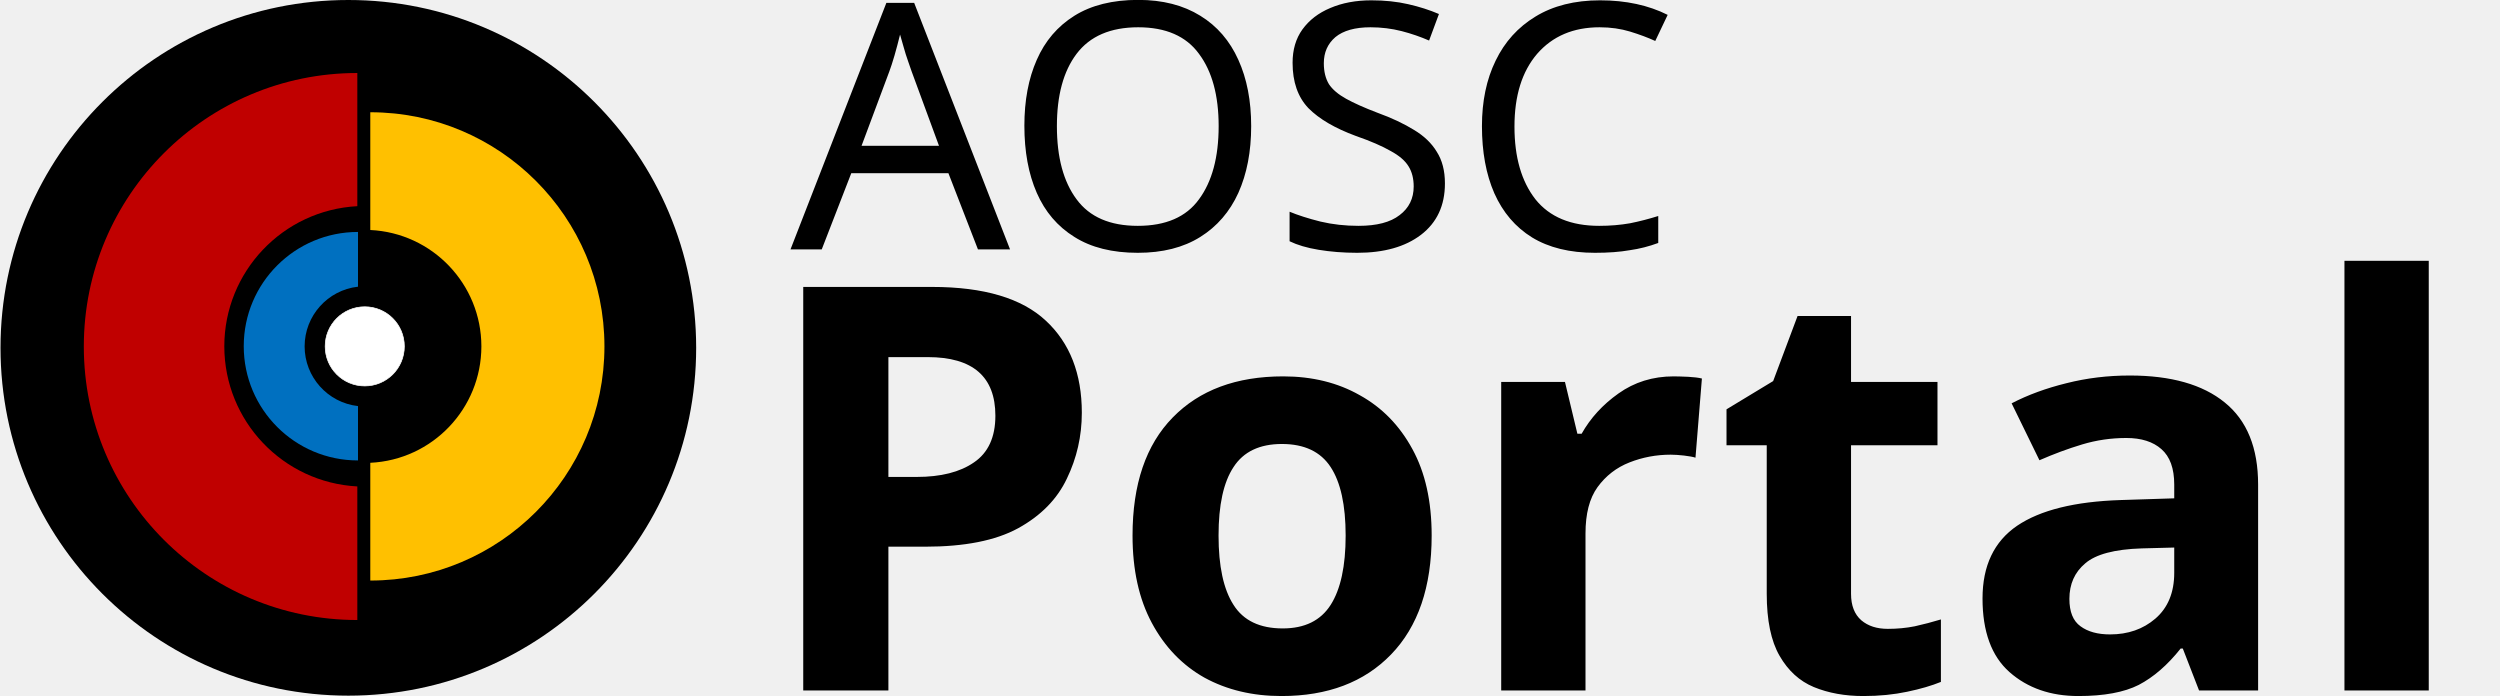
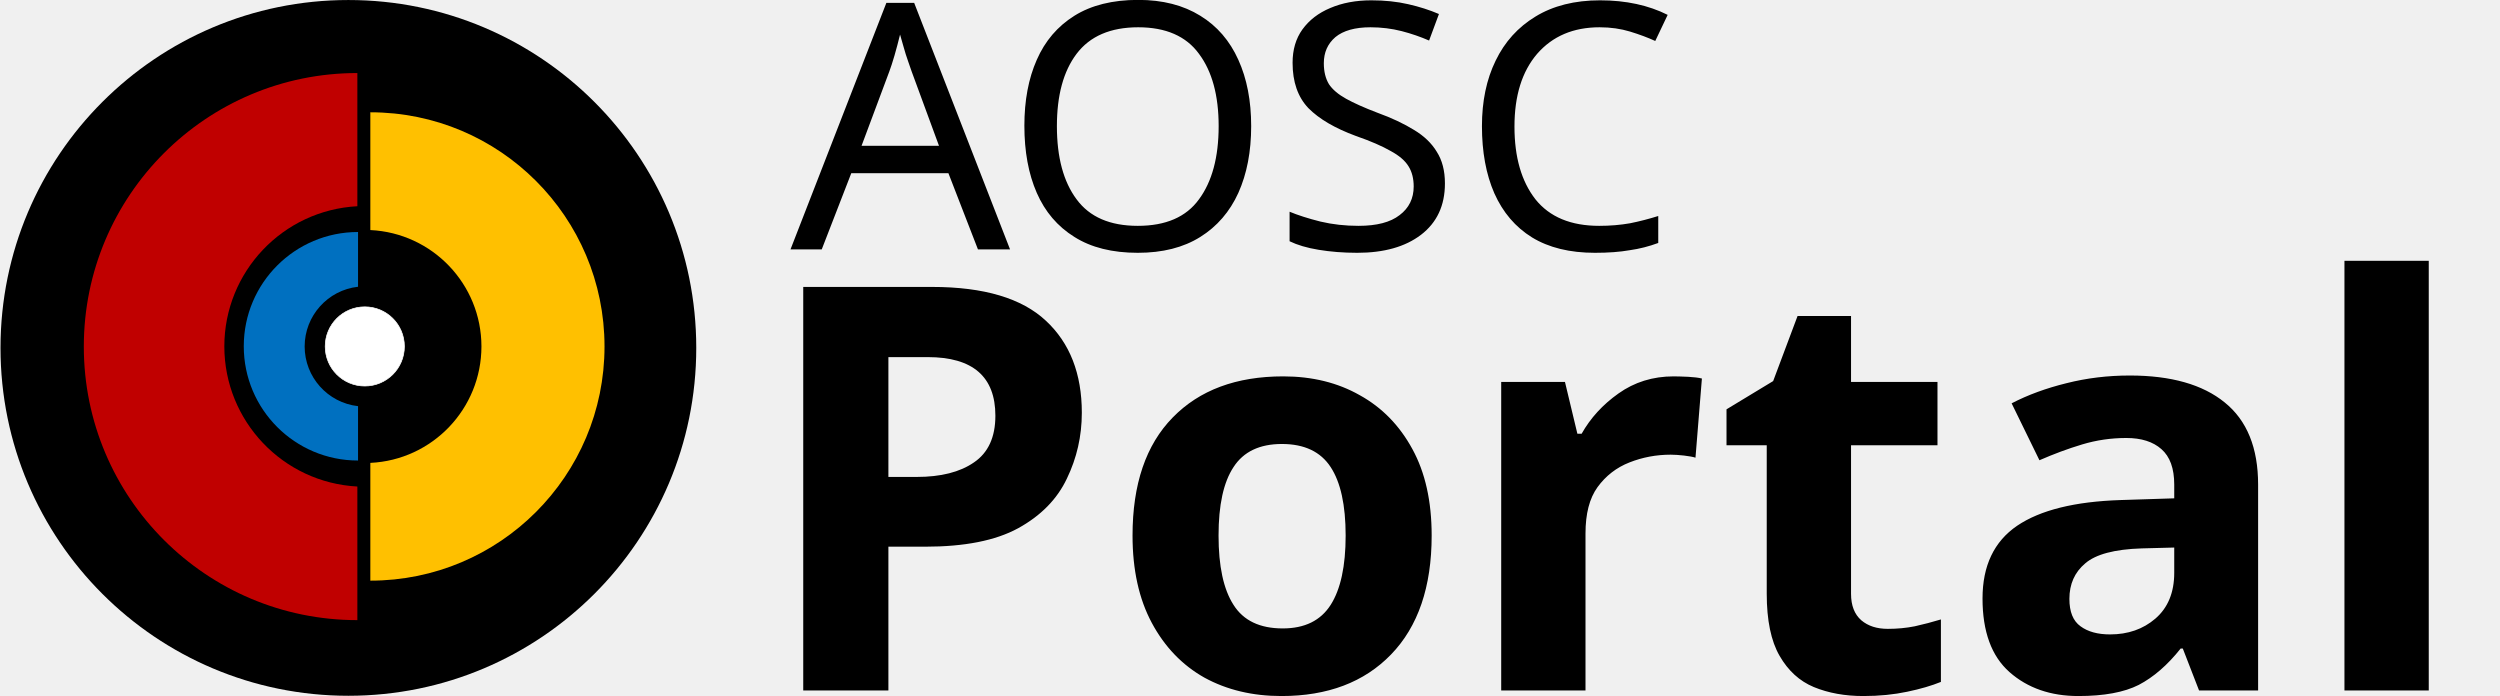
- <svg xmlns="http://www.w3.org/2000/svg" width="345" height="96" viewBox="0 0 91.281 25.4" version="1.1" id="svg645">
-   <defs id="defs642" />
-   <g id="layer1">
-     <g id="g1245" transform="matrix(0.0267261,0,0,0.0267261,-0.68651,-2.062488)">
-       <circle style="color:#000000;display:inline;overflow:visible;visibility:visible;opacity:1;fill:#000000;fill-opacity:1;fill-rule:nonzero;stroke:none;stroke-width:2.299;stroke-linejoin:miter;stroke-miterlimit:4;stroke-dasharray:none;stroke-dashoffset:0;stroke-opacity:1;marker:none;enable-background:accumulate" id="path8317" cx="501.58" cy="552.362" r="475.191" />
-       <circle r="54.066" cy="550.362" cx="524" id="circle8306" style="color:#000000;display:inline;overflow:visible;visibility:visible;opacity:1;fill:#ffffff;fill-opacity:1;fill-rule:nonzero;stroke:#ffffff;stroke-width:0.964;stroke-linejoin:miter;stroke-miterlimit:4;stroke-dasharray:none;stroke-dashoffset:0;stroke-opacity:1;marker:none;enable-background:accumulate" />
-       <path style="color:#000000;display:inline;overflow:visible;visibility:visible;opacity:1;fill:#c00000;fill-opacity:1;fill-rule:nonzero;stroke:none;stroke-width:4.751;stroke-linejoin:miter;stroke-miterlimit:4;stroke-dasharray:none;stroke-dashoffset:0;stroke-opacity:1;marker:none;enable-background:accumulate" d="M 513.842,176.915 A 373.653,373.653 0 0 0 140.189,550.567 373.653,373.653 0 0 0 513.842,924.22 V 741.725 A 191.872,191.872 0 0 1 332.129,550.362 191.872,191.872 0 0 1 513.842,358.85 Z" id="circle8373" />
-       <path style="color:#000000;display:inline;overflow:visible;visibility:visible;opacity:1;fill:#0070c0;fill-opacity:1;fill-rule:nonzero;stroke:none;stroke-width:4.751;stroke-linejoin:miter;stroke-miterlimit:4;stroke-dasharray:none;stroke-dashoffset:0;stroke-opacity:1;marker:none;enable-background:accumulate" d="M 514.768,394.052 A 156.085,156.085 0 0 0 358.684,550.138 156.085,156.085 0 0 0 514.768,706.222 v -74.271 a 82.154,82.154 0 0 1 -72.922,-81.588 82.154,82.154 0 0 1 72.922,-81.533 z" id="path8382" />
-       <path style="color:#000000;display:inline;overflow:visible;visibility:visible;opacity:1;fill:#ffc000;fill-opacity:1;fill-rule:nonzero;stroke:none;stroke-width:4.751;stroke-linejoin:miter;stroke-miterlimit:4;stroke-dasharray:none;stroke-dashoffset:0;stroke-opacity:1;marker:none;enable-background:accumulate" d="M 531.568,230.53 V 391.403 A 159.339,159.339 0 0 1 683.338,550.362 159.339,159.339 0 0 1 531.568,709.432 V 870.3 A 319.885,319.885 0 0 0 851.453,550.415 319.885,319.885 0 0 0 531.568,230.53 Z" id="path8387" />
-     </g>
-     <text xml:space="preserve" style="font-style:normal;font-weight:normal;font-size:16.149px;line-height:0.85;font-family:sans-serif;fill:#000000;fill-opacity:1;stroke:none;stroke-width:0.336" x="28.864" y="9.106" id="text1833">
-       <tspan id="tspan1831" style="font-size:12.56px;stroke-width:0.336" x="28.864" y="9.106">AOSC</tspan>
-       <tspan style="font-style:normal;font-variant:normal;font-weight:600;font-stretch:normal;font-size:19.05px;font-family:'Noto Sans';-inkscape-font-specification:'Noto Sans Semi-Bold';stroke-width:0.336" x="28.864" y="23.866" id="tspan2011" />
-     </text>
-     <text xml:space="preserve" style="font-style:normal;font-weight:normal;font-size:20.637px;line-height:1.25;font-family:sans-serif;fill:#000000;fill-opacity:1;stroke:none;stroke-width:0.265" x="27.468" y="25.214" id="text1092">
-       <tspan id="tspan1090" style="font-style:normal;font-variant:normal;font-weight:bold;font-stretch:normal;font-size:20.637px;font-family:'Trebuchet MS';-inkscape-font-specification:'Trebuchet MS Bold';stroke-width:0.265" x="27.468" y="25.214">Portal</tspan>
-     </text>
+ <svg xmlns="http://www.w3.org/2000/svg" width="345" height="96" viewBox="0 0 91.281 25.4">
+   <g transform="matrix(.02673 0 0 .02673 -.687 -2.062)">
+     <circle cx="501.58" cy="552.362" r="475.191" style="color:#000;display:inline;overflow:visible;visibility:visible;opacity:1;fill:#000;fill-opacity:1;fill-rule:nonzero;stroke:none;stroke-width:2.299;stroke-linejoin:miter;stroke-miterlimit:4;stroke-dasharray:none;stroke-dashoffset:0;stroke-opacity:1;marker:none" />
+     <circle cx="524" cy="550.362" r="54.066" style="color:#000;display:inline;overflow:visible;visibility:visible;opacity:1;fill:#fff;fill-opacity:1;fill-rule:nonzero;stroke:#fff;stroke-width:.964;stroke-linejoin:miter;stroke-miterlimit:4;stroke-dasharray:none;stroke-dashoffset:0;stroke-opacity:1;marker:none" />
+     <path d="M513.842 176.915a373.653 373.653 0 0 0-373.653 373.652A373.653 373.653 0 0 0 513.842 924.22V741.725a191.87 191.87 0 0 1-181.713-191.363A191.87 191.87 0 0 1 513.842 358.85Z" style="color:#000;display:inline;overflow:visible;visibility:visible;opacity:1;fill:#c00000;fill-opacity:1;fill-rule:nonzero;stroke:none;stroke-width:4.751;stroke-linejoin:miter;stroke-miterlimit:4;stroke-dasharray:none;stroke-dashoffset:0;stroke-opacity:1;marker:none" />
+     <path d="M514.768 394.052a156.086 156.086 0 0 0-156.084 156.086 156.086 156.086 0 0 0 156.084 156.084V631.95a82.154 82.154 0 0 1-72.922-81.588 82.154 82.154 0 0 1 72.922-81.533z" style="color:#000;display:inline;overflow:visible;visibility:visible;opacity:1;fill:#0070c0;fill-opacity:1;fill-rule:nonzero;stroke:none;stroke-width:4.751;stroke-linejoin:miter;stroke-miterlimit:4;stroke-dasharray:none;stroke-dashoffset:0;stroke-opacity:1;marker:none" />
+     <path d="M531.568 230.53v160.873a159.34 159.34 0 0 1 151.77 158.96 159.34 159.34 0 0 1-151.77 159.07V870.3a319.885 319.885 0 0 0 319.885-319.885A319.885 319.885 0 0 0 531.568 230.53" style="color:#000;display:inline;overflow:visible;visibility:visible;opacity:1;fill:#ffc000;fill-opacity:1;fill-rule:nonzero;stroke:none;stroke-width:4.751;stroke-linejoin:miter;stroke-miterlimit:4;stroke-dasharray:none;stroke-dashoffset:0;stroke-opacity:1;marker:none" />
  </g>
+   <text xml:space="preserve" x="28.864" y="9.106" style="font-style:normal;font-weight:400;font-size:16.149px;line-height:.85;font-family:sans-serif;fill:#000;fill-opacity:1;stroke:none;stroke-width:.336">
+     <tspan x="28.864" y="9.106" style="font-size:12.56px;stroke-width:.336">AOSC</tspan>
+   </text>
+   <text xml:space="preserve" x="27.468" y="25.214" style="font-style:normal;font-weight:400;font-size:20.637px;line-height:1.25;font-family:sans-serif;fill:#000;fill-opacity:1;stroke:none;stroke-width:.265">
+     <tspan x="27.468" y="25.214" style="font-style:normal;font-variant:normal;font-weight:700;font-stretch:normal;font-size:20.637px;font-family:&quot;Trebuchet MS&quot;;-inkscape-font-specification:&quot;Trebuchet MS Bold&quot;;stroke-width:.265">Portal</tspan>
+   </text>
</svg>
